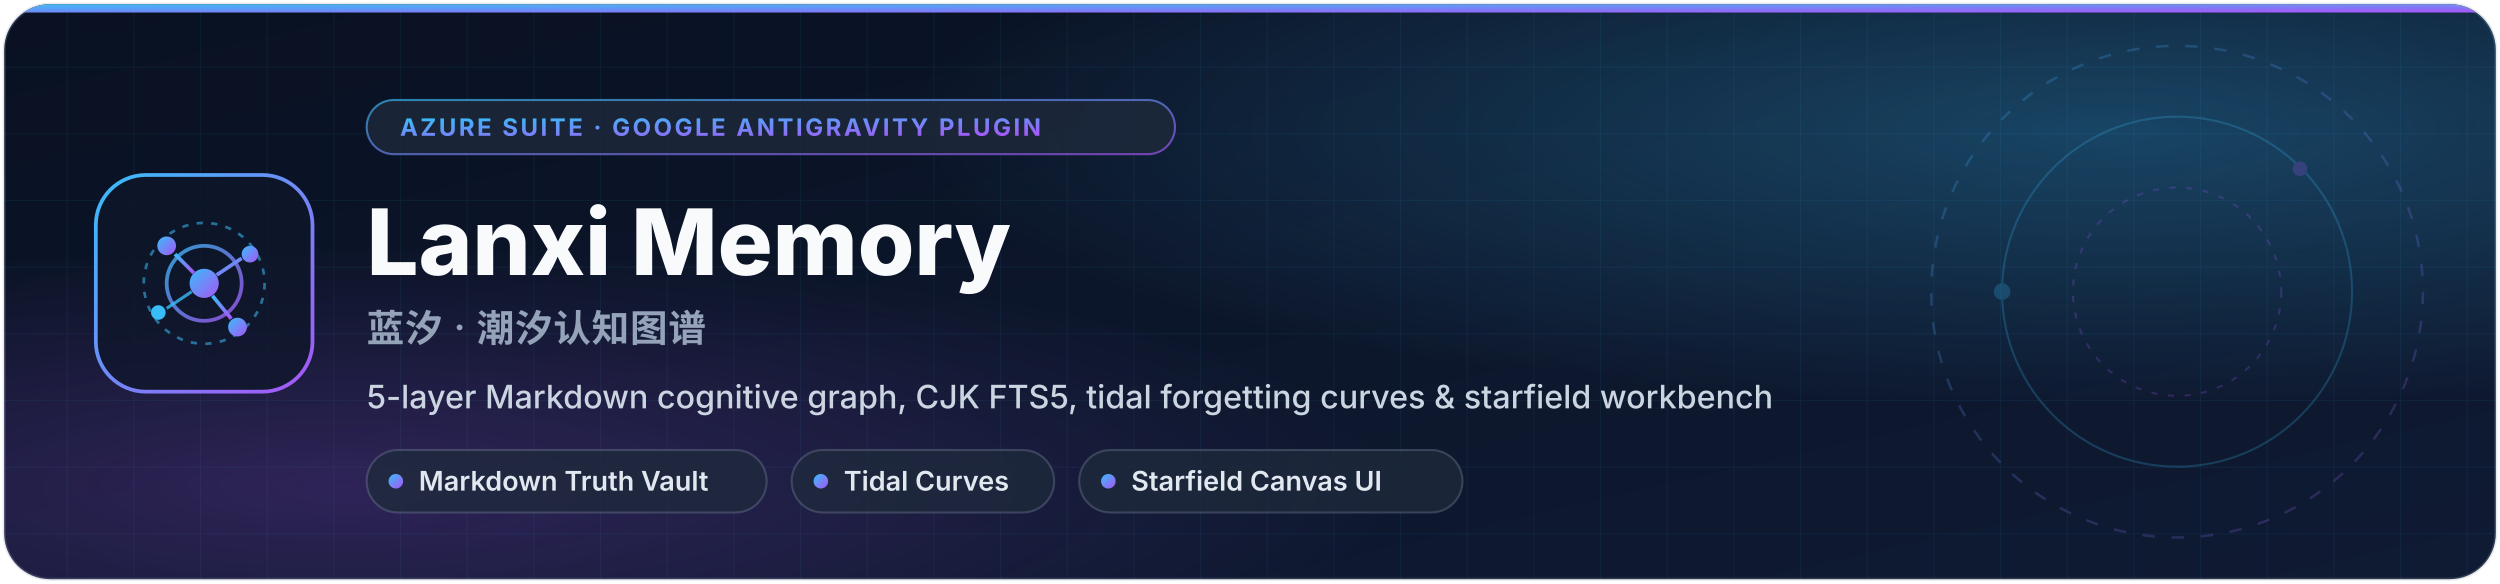
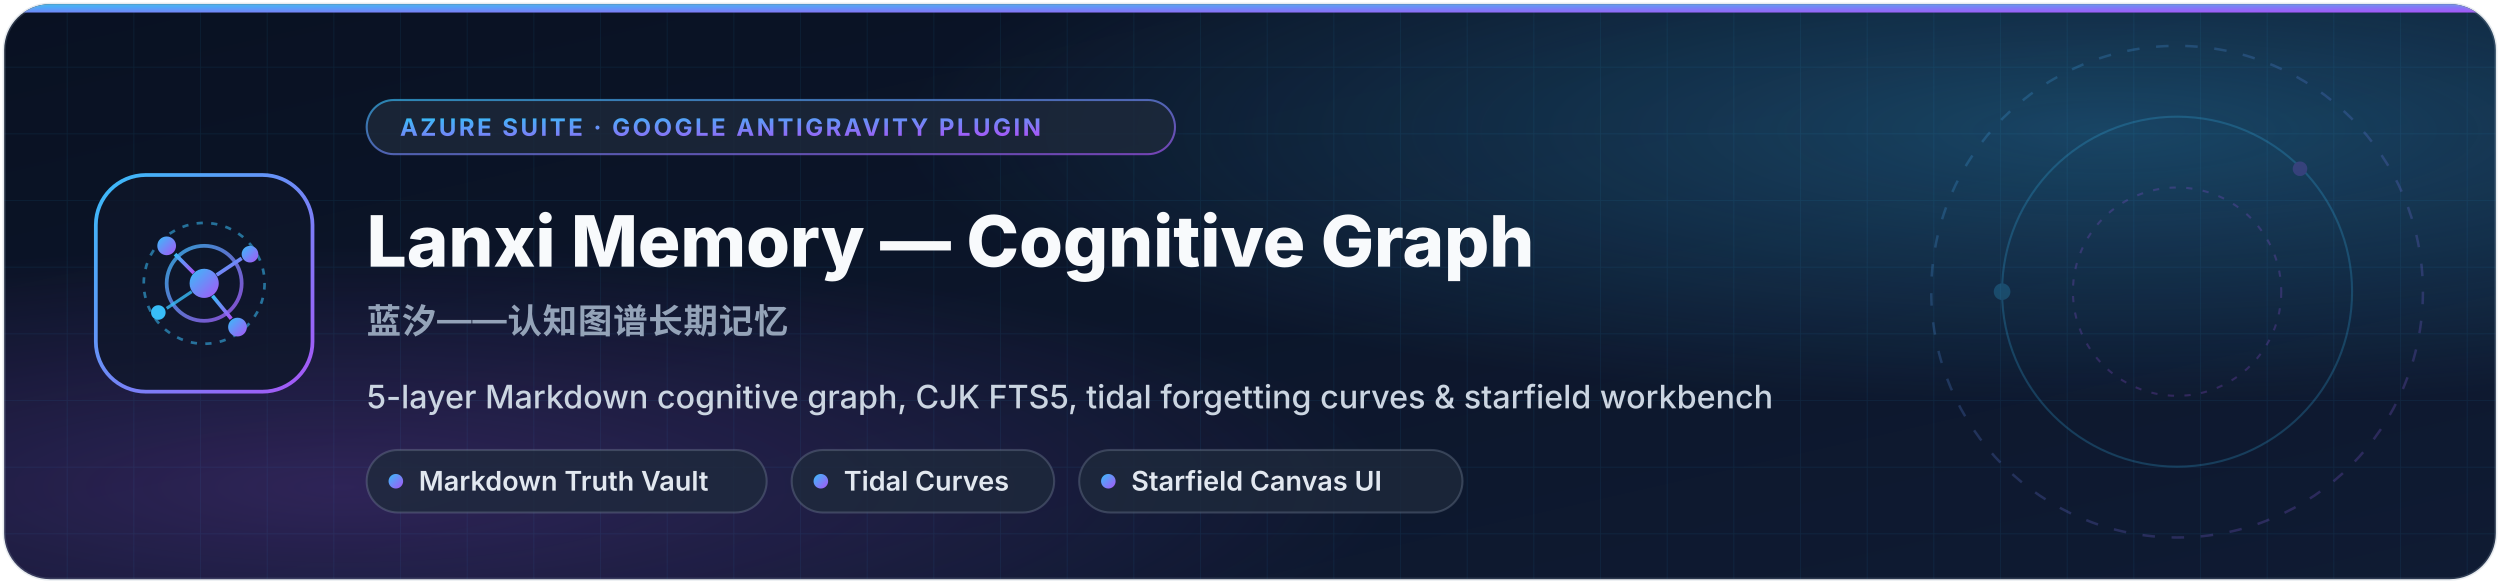
- <svg xmlns="http://www.w3.org/2000/svg" viewBox="0 0 1200 280" width="1200" height="280" role="img" aria-label="Lanxi Memory">
+ <svg xmlns="http://www.w3.org/2000/svg" viewBox="0 0 1200 280" width="1200" height="280" role="img" aria-label="Lanxi Memory — Cognitive Graph">
  <defs>
    <linearGradient id="bgGrad" x1="0%" y1="0%" x2="100%" y2="100%">
      <stop offset="0%" stop-color="#091122" />
      <stop offset="100%" stop-color="#0f1b33" />
    </linearGradient>
    <linearGradient id="accentGrad" x1="0%" y1="0%" x2="100%" y2="100%">
      <stop offset="0%" stop-color="#38bdf8" />
      <stop offset="100%" stop-color="#a855f7" />
    </linearGradient>
    <radialGradient id="glow1" cx="84%" cy="22%" r="48%">
      <stop offset="0%" stop-color="#38bdf8" stop-opacity="0.28" />
      <stop offset="100%" stop-color="#38bdf8" stop-opacity="0" />
    </radialGradient>
    <radialGradient id="glow2" cx="14%" cy="84%" r="42%">
      <stop offset="0%" stop-color="#a855f7" stop-opacity="0.22" />
      <stop offset="100%" stop-color="#a855f7" stop-opacity="0" />
    </radialGradient>
    <pattern id="gridPat" width="32" height="32" patternUnits="userSpaceOnUse">
      <path d="M 32 0 L 0 0 0 32" fill="none" stroke="#38bdf8" stroke-width="0.8" stroke-opacity="0.08" />
    </pattern>
    <clipPath id="outerClip">
      <rect x="2" y="2" width="1196" height="276" rx="22" />
    </clipPath>
  </defs>
  <g clip-path="url(#outerClip)">
    <rect x="2" y="2" width="1196" height="276" rx="22" fill="url(#bgGrad)" />
    <rect x="2" y="2" width="1196" height="276" fill="url(#gridPat)" />
    <rect x="2" y="2" width="1196" height="276" fill="url(#glow1)" />
    <rect x="2" y="2" width="1196" height="276" fill="url(#glow2)" />
    <rect x="2" y="2" width="1196" height="4" fill="url(#accentGrad)" />
    <g opacity="0.22" transform="translate(1045, 140)">
      <circle cx="0" cy="0" r="118" fill="none" stroke="url(#accentGrad)" stroke-width="1.2" stroke-dasharray="6 8" />
      <circle cx="0" cy="0" r="84" fill="none" stroke="#38bdf8" stroke-width="1" />
      <circle cx="0" cy="0" r="50" fill="none" stroke="#a855f7" stroke-width="1" stroke-dasharray="3 5" />
      <circle cx="-84" cy="0" r="4" fill="#38bdf8" />
      <circle cx="59" cy="-59" r="3.5" fill="#a855f7" />
    </g>
    <g transform="translate(46, 84)">
      <rect width="104" height="104" rx="24" fill="rgba(15,23,42,0.72)" stroke="url(#accentGrad)" stroke-width="1.8" />
      <g transform="translate(4, 4)">
        <circle cx="48" cy="48" r="29" fill="none" stroke="#38bdf8" stroke-width="1.3" stroke-dasharray="3 4" opacity="0.55" />
        <circle cx="48" cy="48" r="18" fill="none" stroke="url(#accentGrad)" stroke-width="1.8" opacity="0.8" />
        <circle cx="48" cy="48" r="7" fill="url(#accentGrad)" />
        <circle cx="30" cy="30" r="4.5" fill="url(#accentGrad)" />
        <circle cx="70" cy="34" r="4" fill="url(#accentGrad)" />
        <circle cx="64" cy="69" r="4.5" fill="url(#accentGrad)" />
        <circle cx="26" cy="62" r="3.5" fill="#38bdf8" />
        <line x1="34" y1="34" x2="43" y2="43" stroke="url(#accentGrad)" stroke-width="1.8" />
        <line x1="66" y1="36" x2="54" y2="44" stroke="url(#accentGrad)" stroke-width="1.8" />
        <line x1="61" y1="65" x2="52" y2="54" stroke="url(#accentGrad)" stroke-width="1.8" />
        <line x1="30" y1="60" x2="42" y2="52" stroke="#38bdf8" stroke-width="1.5" opacity="0.8" />
      </g>
    </g>
    <g transform="translate(176, 48)">
      <rect width="388" height="26" rx="13" fill="rgba(30,41,59,0.78)" stroke="url(#accentGrad)" stroke-width="1" stroke-opacity="0.65" />
      <text x="16" y="17.2" font-size="11.5" font-weight="700" letter-spacing="1.2" fill="url(#accentGrad)" font-family="-apple-system, BlinkMacSystemFont, 'Segoe UI', 'PingFang SC', 'Microsoft YaHei', sans-serif">AZURE SUITE  ·  GOOGLE ANTIGRAVITY PLUGIN</text>
    </g>
-     <text x="176" y="132" font-size="44" font-weight="800" fill="#f8fafc" font-family="-apple-system, BlinkMacSystemFont, 'Segoe UI', 'PingFang SC', 'Microsoft YaHei', sans-serif">Lanxi Memory</text>
-     <text x="176" y="164" font-size="18" font-weight="600" fill="#94a3b8" letter-spacing="0.4" font-family="-apple-system, BlinkMacSystemFont, 'Segoe UI', 'PingFang SC', 'Microsoft YaHei', sans-serif">蓝汐 · 潮汐认知图谱</text>
+     <text x="176" y="128" font-size="34" font-weight="800" fill="#f8fafc" font-family="-apple-system, BlinkMacSystemFont, 'Segoe UI', 'PingFang SC', 'Microsoft YaHei', sans-serif">Lanxi Memory — Cognitive Graph</text>
+     <text x="176" y="160" font-size="16.5" font-weight="600" fill="#94a3b8" letter-spacing="0.4" font-family="-apple-system, BlinkMacSystemFont, 'Segoe UI', 'PingFang SC', 'Microsoft YaHei', sans-serif">蓝汐——认知图谱长期记忆</text>
    <text x="176" y="196" font-size="15.5" font-weight="500" fill="#cbd5e1" font-family="-apple-system, BlinkMacSystemFont, 'Segoe UI', 'PingFang SC', 'Microsoft YaHei', sans-serif">5-layer Markdown cognitive graph, CJK FTS5, tidal forgetting curves &amp; starfield workbench</text>
    <g transform="translate(176, 216)">
      <rect width="192" height="30" rx="15" fill="rgba(30,41,59,0.78)" stroke="rgba(148,163,184,0.28)" stroke-width="1" />
      <circle cx="14" cy="15" r="3.5" fill="url(#accentGrad)" />
      <text x="25" y="19.5" font-size="13" font-weight="600" fill="#e2e8f0" font-family="-apple-system, BlinkMacSystemFont, 'Segoe UI', 'PingFang SC', 'Microsoft YaHei', sans-serif">Markdown Truth Vault</text>
    </g>
    <g transform="translate(380, 216)">
      <rect width="126" height="30" rx="15" fill="rgba(30,41,59,0.78)" stroke="rgba(148,163,184,0.28)" stroke-width="1" />
      <circle cx="14" cy="15" r="3.5" fill="url(#accentGrad)" />
      <text x="25" y="19.5" font-size="13" font-weight="600" fill="#e2e8f0" font-family="-apple-system, BlinkMacSystemFont, 'Segoe UI', 'PingFang SC', 'Microsoft YaHei', sans-serif">Tidal Curves</text>
    </g>
    <g transform="translate(518, 216)">
      <rect width="184" height="30" rx="15" fill="rgba(30,41,59,0.78)" stroke="rgba(148,163,184,0.28)" stroke-width="1" />
      <circle cx="14" cy="15" r="3.5" fill="url(#accentGrad)" />
      <text x="25" y="19.5" font-size="13" font-weight="600" fill="#e2e8f0" font-family="-apple-system, BlinkMacSystemFont, 'Segoe UI', 'PingFang SC', 'Microsoft YaHei', sans-serif">Starfield Canvas UI</text>
    </g>
  </g>
  <rect x="2" y="2" width="1196" height="276" rx="22" fill="none" stroke="rgba(148,163,184,0.22)" stroke-width="1.5" />
</svg>
